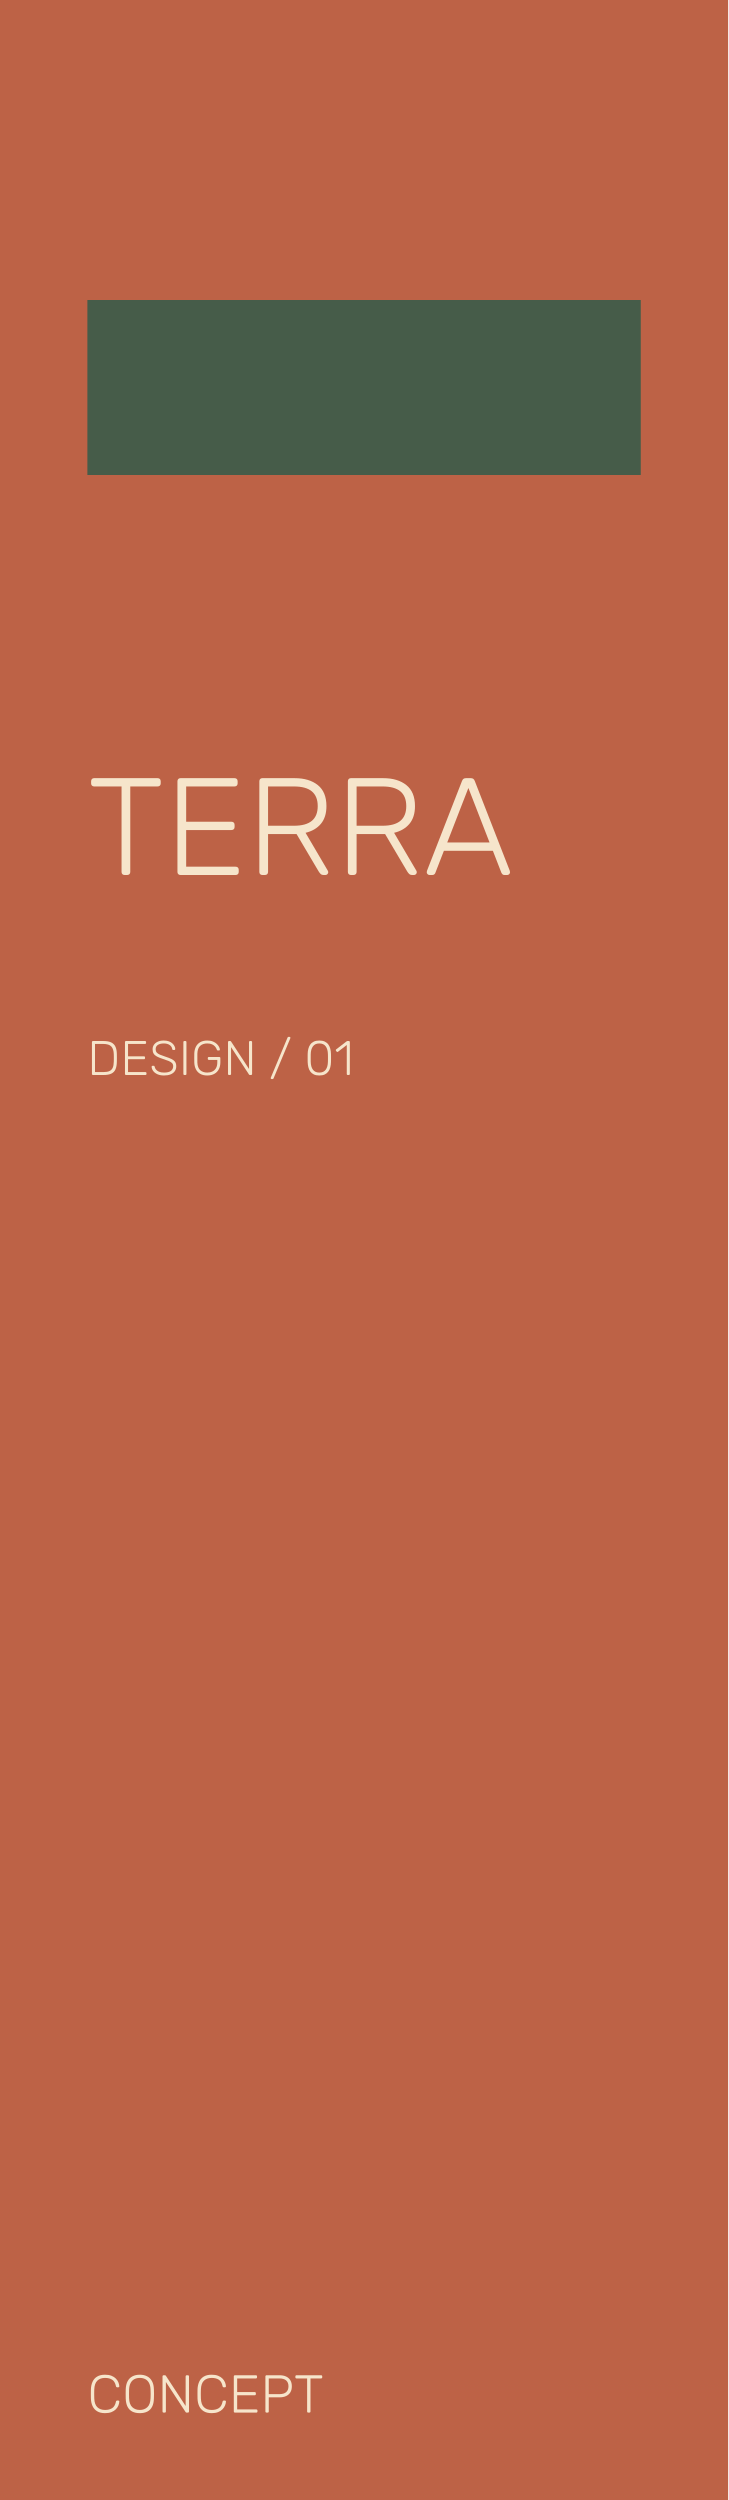
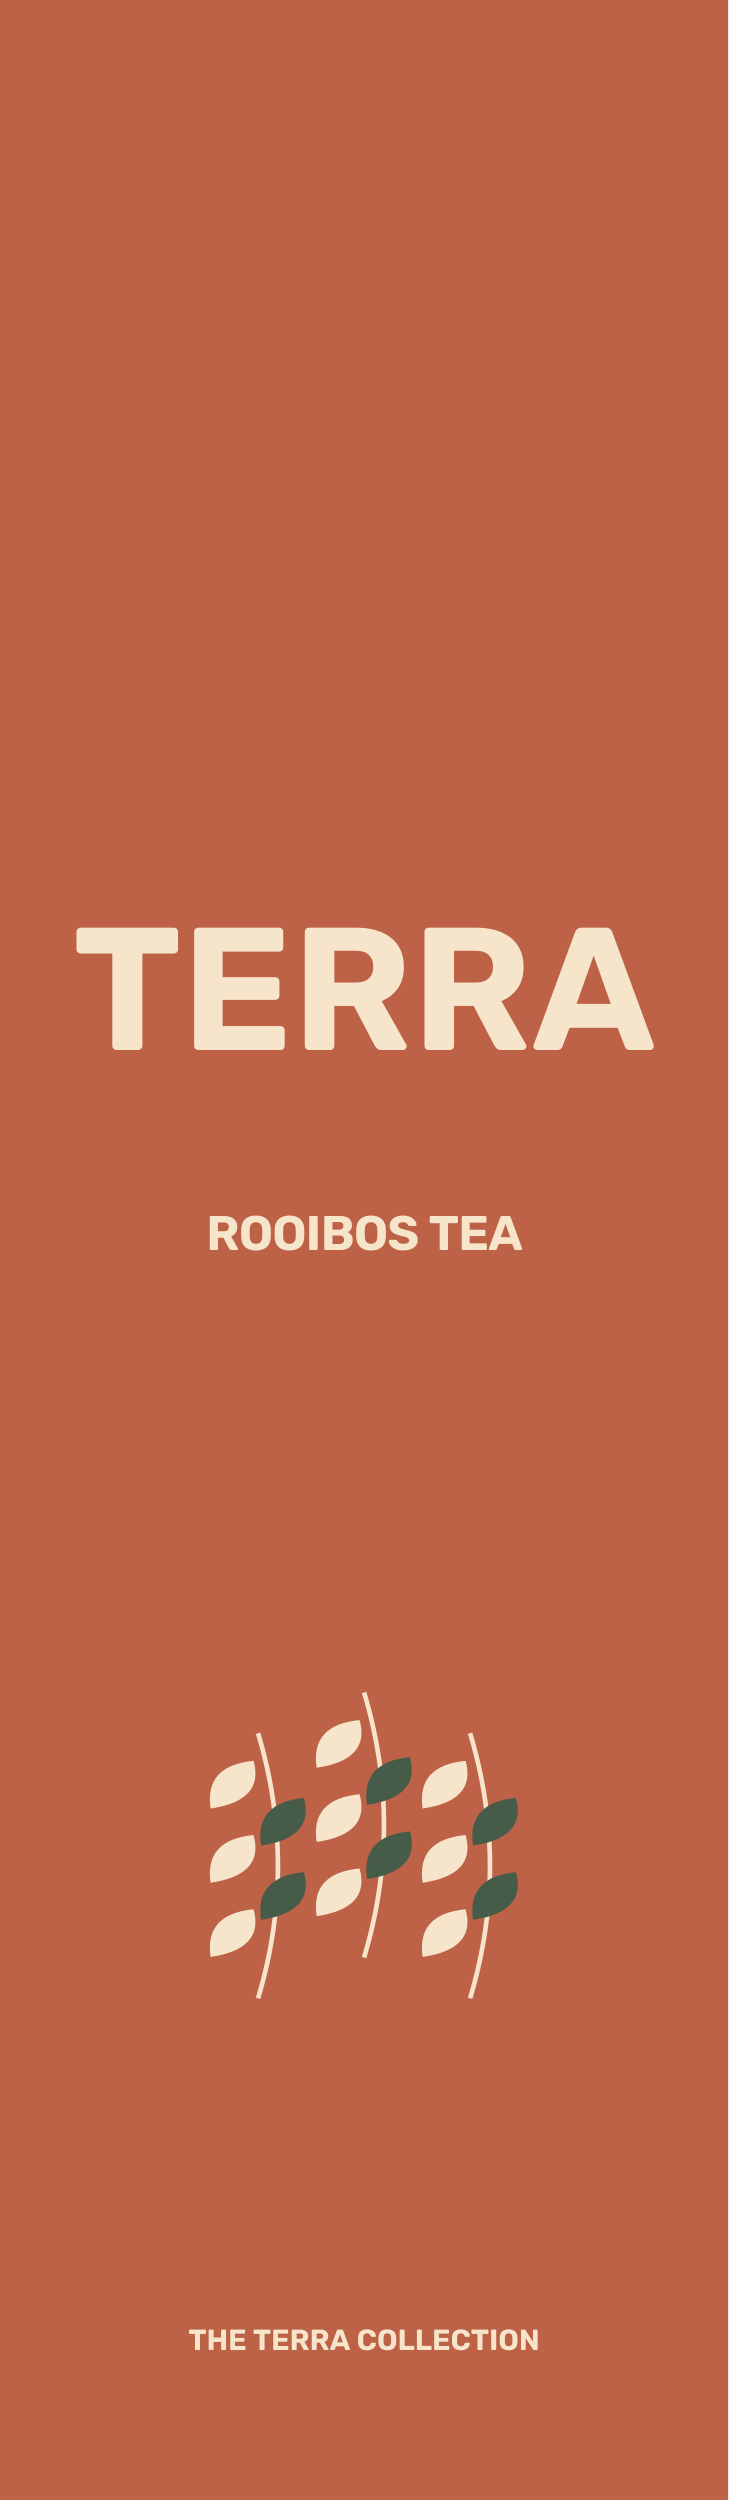
<svg xmlns="http://www.w3.org/2000/svg" width="240" height="824" viewBox="0 0 30 103" role="img">
  <rect width="30" height="103" fill="#bd6246" />
-   <rect x="3.6" y="12.36" width="22.8" height="7.21" fill="#465c49" />
  <g fill="#f6e5cb" aria-label="TERRA">
-     <path transform="translate(3.6 36.05) scale(0.057)" d="M28.700 0L26.900 0Q25.900 0 25.300-0.600Q24.700-1.200 24.700-2.200L24.700-2.200L24.700-64L4.900-64Q3.900-64 3.300-64.600Q2.700-65.200 2.700-66.200L2.700-66.200L2.700-67.700Q2.700-68.800 3.300-69.400Q3.900-70 4.900-70L4.900-70L50.700-70Q51.800-70 52.400-69.400Q53-68.800 53-67.700L53-67.700L53-66.200Q53-65.200 52.400-64.600Q51.800-64 50.700-64L50.700-64L31-64L31-2.200Q31-1.200 30.400-0.600Q29.800 0 28.700 0L28.700 0Z" />
-     <path transform="translate(6.775 36.05) scale(0.057)" d="M51.400 0L11.600 0Q10.600 0 10-0.600Q9.400-1.200 9.400-2.200L9.400-2.200L9.400-67.700Q9.400-68.800 10-69.400Q10.600-70 11.600-70L11.600-70L50.600-70Q51.700-70 52.300-69.400Q52.900-68.800 52.900-67.700L52.900-67.700L52.900-66.200Q52.900-65.200 52.300-64.600Q51.700-64 50.600-64L50.600-64L15.700-64L15.700-38.500L48.400-38.500Q49.500-38.500 50.100-37.900Q50.700-37.300 50.700-36.200L50.700-36.200L50.700-34.700Q50.700-33.700 50.100-33.100Q49.500-32.500 48.400-32.500L48.400-32.500L15.700-32.500L15.700-6L51.400-6Q52.500-6 53.100-5.400Q53.700-4.800 53.700-3.700L53.700-3.700L53.700-2.200Q53.700-1.200 53.100-0.600Q52.500 0 51.400 0L51.400 0Z" />
-     <path transform="translate(10.149 36.05) scale(0.057)" d="M13.400 0L11.600 0Q10.600 0 10-0.600Q9.400-1.200 9.400-2.200L9.400-2.200L9.400-67.700Q9.400-68.800 10-69.400Q10.600-70 11.600-70L11.600-70L34.900-70Q45.400-70 51.650-65Q57.900-60 57.900-49.800L57.900-49.800Q57.900-41.800 53.900-37Q49.900-32.200 42.800-30.500L42.800-30.500L58.900-3.100Q59.200-2.500 59.200-2L59.200-2Q59.200-1.200 58.600-0.600Q58 0 57.200 0L57.200 0L56 0Q54.400 0 53.600-0.850Q52.800-1.700 52.200-2.700L52.200-2.700L36.300-29.600L15.700-29.600L15.700-2.200Q15.700-1.200 15.100-0.600Q14.500 0 13.400 0L13.400 0ZM15.700-64L15.700-35.600L34.400-35.600Q43.100-35.600 47.350-39.150Q51.600-42.700 51.600-49.800L51.600-49.800Q51.600-56.900 47.350-60.450Q43.100-64 34.400-64L34.400-64L15.700-64Z" />
-     <path transform="translate(13.797 36.05) scale(0.057)" d="M13.400 0L11.600 0Q10.600 0 10-0.600Q9.400-1.200 9.400-2.200L9.400-2.200L9.400-67.700Q9.400-68.800 10-69.400Q10.600-70 11.600-70L11.600-70L34.900-70Q45.400-70 51.650-65Q57.900-60 57.900-49.800L57.900-49.800Q57.900-41.800 53.900-37Q49.900-32.200 42.800-30.500L42.800-30.500L58.900-3.100Q59.200-2.500 59.200-2L59.200-2Q59.200-1.200 58.600-0.600Q58 0 57.200 0L57.200 0L56 0Q54.400 0 53.600-0.850Q52.800-1.700 52.200-2.700L52.200-2.700L36.300-29.600L15.700-29.600L15.700-2.200Q15.700-1.200 15.100-0.600Q14.500 0 13.400 0L13.400 0ZM15.700-64L15.700-35.600L34.400-35.600Q43.100-35.600 47.350-39.150Q51.600-42.700 51.600-49.800L51.600-49.800Q51.600-56.900 47.350-60.450Q43.100-64 34.400-64L34.400-64L15.700-64Z" />
-     <path transform="translate(17.445 36.05) scale(0.057)" d="M6.400 0L4.400 0Q3.600 0 3-0.600Q2.400-1.200 2.400-2L2.400-2Q2.400-2.500 2.600-3.100L2.600-3.100L27.900-68Q28.300-69 28.950-69.500Q29.600-70 30.800-70L30.800-70L34.200-70Q35.400-70 36.050-69.500Q36.700-69 37.100-68L37.100-68L62.400-3.100Q62.600-2.500 62.600-2L62.600-2Q62.600-1.200 62-0.600Q61.400 0 60.600 0L60.600 0L58.600 0Q57.600 0 57.100-0.550Q56.600-1.100 56.400-1.500L56.400-1.500L50.200-17.500L14.800-17.500L8.600-1.500Q8.500-1.100 7.950-0.550Q7.400 0 6.400 0L6.400 0ZM32.500-62.900L17.200-23.500L47.800-23.500L32.500-62.900Z" />
+     <path transform="translate(3 43.26) scale(0.072)" d="M37.200 0L25.100 0Q24 0 23.300-0.700Q22.600-1.400 22.600-2.500L22.600-2.500L22.600-55.200L4.600-55.200Q3.600-55.200 2.850-55.900Q2.100-56.600 2.100-57.700L2.100-57.700L2.100-67.500Q2.100-68.600 2.850-69.300Q3.600-70 4.600-70L4.600-70L57.700-70Q58.800-70 59.500-69.300Q60.200-68.600 60.200-67.500L60.200-67.500L60.200-57.700Q60.200-56.600 59.500-55.900Q58.800-55.200 57.700-55.200L57.700-55.200L39.800-55.200L39.800-2.500Q39.800-1.400 39.050-0.700Q38.300 0 37.200 0L37.200 0Z" />
+     <path transform="translate(7.48 43.26) scale(0.072)" d="M56.500 0L9.700 0Q8.600 0 7.900-0.700Q7.200-1.400 7.200-2.500L7.200-2.500L7.200-67.500Q7.200-68.600 7.900-69.300Q8.600-70 9.700-70L9.700-70L55.700-70Q56.800-70 57.500-69.300Q58.200-68.600 58.200-67.500L58.200-67.500L58.200-58.800Q58.200-57.700 57.500-57Q56.800-56.300 55.700-56.300L55.700-56.300L23.500-56.300L23.500-41.700L53.500-41.700Q54.600-41.700 55.300-41Q56-40.300 56-39.200L56-39.200L56-31.200Q56-30.100 55.300-29.400Q54.600-28.700 53.500-28.700L53.500-28.700L23.500-28.700L23.500-13.700L56.500-13.700Q57.600-13.700 58.300-13Q59-12.300 59-11.200L59-11.200L59-2.500Q59-1.400 58.300-0.700Q57.600 0 56.500 0L56.500 0Z" />
+     <path transform="translate(12.039 43.26) scale(0.072)" d="M21.600 0L9.700 0Q8.600 0 7.900-0.700Q7.200-1.400 7.200-2.500L7.200-2.500L7.200-67.500Q7.200-68.600 7.900-69.300Q8.600-70 9.700-70L9.700-70L36.500-70Q49.300-70 56.600-64.150Q63.900-58.300 63.900-47.500L63.900-47.500Q63.900-40.200 60.450-35.300Q57-30.400 51.200-28L51.200-28L65.200-3.200Q65.500-2.600 65.500-2.100L65.500-2.100Q65.500-1.300 64.850-0.650Q64.200 0 63.300 0L63.300 0L51.200 0Q49.300 0 48.400-0.950Q47.500-1.900 47.100-2.700L47.100-2.700L35.300-25.200L24.100-25.200L24.100-2.500Q24.100-1.400 23.400-0.700Q22.700 0 21.600 0L21.600 0ZM24.100-56.800L24.100-38.600L36.300-38.600Q41.400-38.600 43.900-41Q46.400-43.400 46.400-47.600L46.400-47.600Q46.400-51.800 43.950-54.300Q41.500-56.800 36.300-56.800L36.300-56.800L24.100-56.800Z" />
+     <path transform="translate(16.971 43.26) scale(0.072)" d="M21.600 0L9.700 0Q8.600 0 7.900-0.700Q7.200-1.400 7.200-2.500L7.200-2.500L7.200-67.500Q7.200-68.600 7.900-69.300Q8.600-70 9.700-70L9.700-70L36.500-70Q49.300-70 56.600-64.150Q63.900-58.300 63.900-47.500L63.900-47.500Q63.900-40.200 60.450-35.300Q57-30.400 51.200-28L51.200-28L65.200-3.200Q65.500-2.600 65.500-2.100L65.500-2.100Q65.500-1.300 64.850-0.650Q64.200 0 63.300 0L63.300 0L51.200 0Q49.300 0 48.400-0.950Q47.500-1.900 47.100-2.700L47.100-2.700L35.300-25.200L24.100-25.200L24.100-2.500Q24.100-1.400 23.400-0.700Q22.700 0 21.600 0L21.600 0ZM24.100-56.800L24.100-38.600L36.300-38.600Q41.400-38.600 43.900-41Q46.400-43.400 46.400-47.600L46.400-47.600Q46.400-51.800 43.950-54.300Q41.500-56.800 36.300-56.800L36.300-56.800L24.100-56.800Z" />
+     <path transform="translate(21.903 43.26) scale(0.072)" d="M14.500 0L3.100 0Q2.300 0 1.650-0.650Q1-1.300 1-2.100L1-2.100Q1-2.600 1.200-3L1.200-3L24.800-67.300Q25.100-68.300 26-69.150Q26.900-70 28.600-70L28.600-70L42.400-70Q44-70 44.950-69.150Q45.900-68.300 46.200-67.300L46.200-67.300L69.800-3Q69.900-2.600 69.900-2.100L69.900-2.100Q69.900-1.300 69.300-0.650Q68.700 0 67.800 0L67.800 0L56.400 0Q54.900 0 54.200-0.700Q53.500-1.400 53.300-2.100L53.300-2.100L49.200-12.700L21.700-12.700L17.700-2.100Q17.500-1.400 16.800-0.700Q16.100 0 14.500 0L14.500 0ZM35.500-54L25.700-26.400L45.300-26.400L35.500-54Z" />
  </g>
-   <g fill="#f6e5cb" aria-label="DESIGN / 01">
-     <path transform="translate(3.6 44.29) scale(0.02)" d="M33.400 0L11.600 0Q10.600 0 10-0.600Q9.400-1.200 9.400-2.200L9.400-2.200L9.400-67.700Q9.400-68.800 10-69.400Q10.600-70 11.600-70L11.600-70L32.900-70Q43.500-70 49.500-66.900Q55.500-63.800 58.050-57.750Q60.600-51.700 60.700-43L60.700-43Q60.800-38.500 60.800-35.050Q60.800-31.600 60.700-27.100L60.700-27.100Q60.500-17.900 58-11.900Q55.500-5.900 49.600-2.950Q43.700 0 33.400 0L33.400 0ZM15.700-64L15.700-6L32.900-6Q40.900-6 45.550-8.150Q50.200-10.300 52.250-15.050Q54.300-19.800 54.400-27.600L54.400-27.600Q54.500-30.600 54.500-32.850Q54.500-35.100 54.500-37.300Q54.500-39.500 54.400-42.500L54.400-42.500Q54.200-53.500 49.300-58.750Q44.400-64 32.400-64L32.400-64L15.700-64Z" />
-     <path transform="translate(4.961 44.29) scale(0.02)" d="M51.400 0L11.600 0Q10.600 0 10-0.600Q9.400-1.200 9.400-2.200L9.400-2.200L9.400-67.700Q9.400-68.800 10-69.400Q10.600-70 11.600-70L11.600-70L50.600-70Q51.700-70 52.300-69.400Q52.900-68.800 52.900-67.700L52.900-67.700L52.900-66.200Q52.900-65.200 52.300-64.600Q51.700-64 50.600-64L50.600-64L15.700-64L15.700-38.500L48.400-38.500Q49.500-38.500 50.100-37.900Q50.700-37.300 50.700-36.200L50.700-36.200L50.700-34.700Q50.700-33.700 50.100-33.100Q49.500-32.500 48.400-32.500L48.400-32.500L15.700-32.500L15.700-6L51.400-6Q52.500-6 53.100-5.400Q53.700-4.800 53.700-3.700L53.700-3.700L53.700-2.200Q53.700-1.200 53.100-0.600Q52.500 0 51.400 0L51.400 0Z" />
-     <path transform="translate(6.151 44.29) scale(0.02)" d="M30.400 1L30.400 1Q22.300 1 16.650-1.600Q11-4.200 8-8.300Q5-12.400 4.800-17L4.800-17Q4.800-17.800 5.400-18.400Q6-19 6.900-19L6.900-19L8.900-19Q9.900-19 10.450-18.400Q11-17.800 11.100-17L11.100-17Q11.500-14.200 13.600-11.450Q15.700-8.700 19.800-6.850Q23.900-5 30.400-5L30.400-5Q40.200-5 44.700-8.550Q49.200-12.100 49.200-18.100L49.200-18.100Q49.200-22.100 46.850-24.550Q44.500-27 39.700-28.950Q34.900-30.900 27.400-33.300L27.400-33.300Q20.300-35.600 15.700-38.050Q11.100-40.500 8.950-44Q6.800-47.500 6.800-53L6.800-53Q6.800-58.100 9.500-62.150Q12.200-66.200 17.350-68.600Q22.500-71 29.900-71L29.900-71Q35.800-71 40.200-69.400Q44.600-67.800 47.500-65.150Q50.400-62.500 51.900-59.450Q53.400-56.400 53.500-53.500L53.500-53.500Q53.500-52.800 53-52.150Q52.500-51.500 51.400-51.500L51.400-51.500L49.400-51.500Q48.900-51.500 48.150-51.900Q47.400-52.300 47.200-53.500L47.200-53.500Q46.600-58.500 41.950-61.750Q37.300-65 29.900-65L29.900-65Q22.500-65 17.800-62.100Q13.100-59.200 13.100-53L13.100-53Q13.100-49 15.200-46.450Q17.300-43.900 21.800-41.950Q26.300-40 33.400-37.700L33.400-37.700Q40.900-35.300 45.800-32.900Q50.700-30.500 53.100-27.050Q55.500-23.600 55.500-18.100L55.500-18.100Q55.500-12 52.450-7.750Q49.400-3.500 43.800-1.250Q38.200 1 30.400 1Z" />
-     <path transform="translate(7.367 44.29) scale(0.02)" d="M13.500 0L11.600 0Q10.600 0 10-0.600Q9.400-1.200 9.400-2.200L9.400-2.200L9.400-67.800Q9.400-68.800 10-69.400Q10.600-70 11.600-70L11.600-70L13.500-70Q14.500-70 15.100-69.400Q15.700-68.800 15.700-67.800L15.700-67.800L15.700-2.200Q15.700-1.200 15.100-0.600Q14.500 0 13.500 0L13.500 0Z" />
-     <path transform="translate(7.871 44.29) scale(0.02)" d="M33.400 1L33.400 1Q24.800 1 18.950-2.350Q13.100-5.700 10.050-11.700Q7-17.700 6.700-25.500L6.700-25.500Q6.600-30 6.600-35Q6.600-40 6.700-44.500L6.700-44.500Q7-52.400 10.050-58.350Q13.100-64.300 19-67.650Q24.900-71 33.400-71L33.400-71Q40.300-71 45.200-68.950Q50.100-66.900 53.200-63.850Q56.300-60.800 57.800-57.700Q59.300-54.600 59.400-52.500L59.400-52.500Q59.500-51.600 58.900-51.050Q58.300-50.500 57.300-50.500L57.300-50.500L55.100-50.500Q54.200-50.500 53.800-50.950Q53.400-51.400 53-52.500L53-52.500Q52-55.600 49.650-58.450Q47.300-61.300 43.350-63.150Q39.400-65 33.400-65L33.400-65Q24.500-65 18.950-60.150Q13.400-55.300 13-44L13-44Q12.700-35 13-26L13-26Q13.400-14.800 18.950-9.900Q24.500-5 33.400-5L33.400-5Q39.300-5 44-7.250Q48.700-9.500 51.400-14.150Q54.100-18.800 54.100-26L54.100-26L54.100-31.100L36.700-31.100Q35.700-31.100 35.100-31.750Q34.500-32.400 34.500-33.400L34.500-33.400L34.500-34.800Q34.500-35.900 35.100-36.500Q35.700-37.100 36.700-37.100L36.700-37.100L58.100-37.100Q59.200-37.100 59.800-36.500Q60.400-35.900 60.400-34.800L60.400-34.800L60.400-26Q60.400-18 57.250-11.900Q54.100-5.800 48.050-2.400Q42 1 33.400 1Z" />
-     <path transform="translate(9.206 44.29) scale(0.02)" d="M13.400 0L11.600 0Q10.600 0 10-0.600Q9.400-1.200 9.400-2.200L9.400-2.200L9.400-67.700Q9.400-68.800 10-69.400Q10.600-70 11.600-70L11.600-70L13.700-70Q14.700-70 15.200-69.500Q15.700-69 15.800-68.800L15.800-68.800L52.700-12.400L52.700-67.700Q52.700-68.800 53.300-69.400Q53.900-70 54.900-70L54.900-70L56.700-70Q57.800-70 58.400-69.400Q59-68.800 59-67.700L59-67.700L59-2.300Q59-1.300 58.400-0.650Q57.800 0 56.800 0L56.800 0L54.600 0Q53.600 0 53.150-0.500Q52.700-1 52.500-1.200L52.500-1.200L15.700-57.400L15.700-2.200Q15.700-1.200 15.100-0.600Q14.500 0 13.400 0L13.400 0Z" />
-     <path transform="translate(10.581 44.29) scale(0.02)" d="" />
-     <path transform="translate(11.099 44.29) scale(0.02)" d="M6.400 8.400L4.700 8.400Q3.900 8.400 3.300 7.800Q2.700 7.200 2.700 6.400L2.700 6.400Q2.700 5.900 3 5.200L3 5.200L37.400-77.100Q37.600-77.500 38.100-78.050Q38.600-78.600 39.600-78.600L39.600-78.600L41.300-78.600Q42.100-78.600 42.700-78Q43.300-77.400 43.300-76.600L43.300-76.600Q43.300-76.200 43-75.400L43-75.400L8.600 6.900Q8.500 7.300 7.950 7.850Q7.400 8.400 6.400 8.400L6.400 8.400Z" />
-     <path transform="translate(12.022 44.29) scale(0.02)" d="" />
-     <path transform="translate(12.54 44.29) scale(0.02)" d="M30.800 1L30.800 1Q24 1 19.450-1.200Q14.900-3.400 12.150-7.250Q9.400-11.100 8.200-16.100Q7-21.100 6.800-26.600L6.800-26.600Q6.800-29.300 6.750-32.100Q6.700-34.900 6.750-37.750Q6.800-40.600 6.800-43.400L6.800-43.400Q6.900-48.900 8.150-53.900Q9.400-58.900 12.150-62.750Q14.900-66.600 19.450-68.800Q24-71 30.800-71L30.800-71Q37.600-71 42.150-68.800Q46.700-66.600 49.450-62.750Q52.200-58.900 53.450-53.900Q54.700-48.900 54.800-43.400L54.800-43.400Q54.900-40.600 54.900-37.750Q54.900-34.900 54.900-32.100Q54.900-29.300 54.800-26.600L54.800-26.600Q54.700-21.100 53.450-16.100Q52.200-11.100 49.450-7.250Q46.700-3.400 42.150-1.200Q37.600 1 30.800 1ZM30.800-5L30.800-5Q39.700-5 44-10.900Q48.300-16.800 48.500-27.100L48.500-27.100Q48.600-30 48.600-32.550Q48.600-35.100 48.600-37.650Q48.600-40.200 48.500-42.900L48.500-42.900Q48.300-53 44-59Q39.700-65 30.800-65L30.800-65Q22-65 17.650-59Q13.300-53 13.100-42.900L13.100-42.900Q13.100-40.200 13.050-37.650Q13-35.100 13.050-32.550Q13.100-30 13.100-27.100L13.100-27.100Q13.300-16.800 17.650-10.900Q22-5 30.800-5Z" />
-     <path transform="translate(13.779 44.29) scale(0.02)" d="M29.500 0L27.600 0Q26.600 0 26-0.600Q25.400-1.200 25.400-2.200L25.400-2.200L25.400-61.800L7.500-48Q6.700-47.400 5.850-47.500Q5-47.600 4.400-48.400L4.400-48.400L3.300-49.800Q2.700-50.600 2.800-51.450Q2.900-52.300 3.700-52.900L3.700-52.900L25-69.300Q25.700-69.800 26.300-69.900Q26.900-70 27.600-70L27.600-70L29.500-70Q30.500-70 31.100-69.400Q31.700-68.800 31.700-67.800L31.700-67.800L31.700-2.200Q31.700-1.200 31.100-0.600Q30.500 0 29.500 0L29.500 0Z" />
+   <g fill="#f6e5cb" aria-label="ROOIBOS TEA">
+     <path transform="translate(8.499 51.5) scale(0.02)" d="M21.600 0L9.700 0Q8.600 0 7.900-0.700Q7.200-1.400 7.200-2.500L7.200-2.500L7.200-67.500Q7.200-68.600 7.900-69.300Q8.600-70 9.700-70L9.700-70L36.500-70Q49.300-70 56.600-64.150Q63.900-58.300 63.900-47.500L63.900-47.500Q63.900-40.200 60.450-35.300Q57-30.400 51.200-28L51.200-28L65.200-3.200Q65.500-2.600 65.500-2.100L65.500-2.100Q65.500-1.300 64.850-0.650Q64.200 0 63.300 0L63.300 0L51.200 0Q49.300 0 48.400-0.950Q47.500-1.900 47.100-2.700L47.100-2.700L35.300-25.200L24.100-25.200L24.100-2.500Q24.100-1.400 23.400-0.700Q22.700 0 21.600 0L21.600 0ZM24.100-56.800L24.100-38.600L36.300-38.600Q41.400-38.600 43.900-41Q46.400-43.400 46.400-47.600L46.400-47.600Q46.400-51.800 43.950-54.300Q41.500-56.800 36.300-56.800L36.300-56.800L24.100-56.800Z" />
+     <path transform="translate(9.838 51.5) scale(0.02)" d="M35.400 1L35.400 1Q26.200 1 19.550-2Q12.900-5 9.150-11.050Q5.400-17.100 5-26.300L5-26.300Q4.900-30.500 4.900-34.800Q4.900-39.100 5-43.500L5-43.500Q5.400-52.500 9.200-58.650Q13-64.800 19.700-67.900Q26.400-71 35.400-71L35.400-71Q44.300-71 51.050-67.900Q57.800-64.800 61.650-58.650Q65.500-52.500 65.800-43.500L65.800-43.500Q66-39.100 66-34.800Q66-30.500 65.800-26.300L65.800-26.300Q65.400-17.100 61.650-11.050Q57.900-5 51.200-2Q44.500 1 35.400 1ZM35.400-12.700L35.400-12.700Q41-12.700 44.500-16.050Q48-19.400 48.300-26.800L48.300-26.800Q48.500-31.200 48.500-35.050Q48.500-38.900 48.300-43.200L48.300-43.200Q48.100-48.100 46.400-51.250Q44.700-54.400 41.900-55.850Q39.100-57.300 35.400-57.300L35.400-57.300Q31.800-57.300 28.950-55.850Q26.100-54.400 24.400-51.250Q22.700-48.100 22.500-43.200L22.500-43.200Q22.400-38.900 22.400-35.050Q22.400-31.200 22.500-26.800L22.500-26.800Q22.800-19.400 26.300-16.050Q29.800-12.700 35.400-12.700Z" />
+     <path transform="translate(11.217 51.5) scale(0.02)" d="M35.400 1L35.400 1Q26.200 1 19.550-2Q12.900-5 9.150-11.050Q5.400-17.100 5-26.300L5-26.300Q4.900-30.500 4.900-34.800Q4.900-39.100 5-43.500L5-43.500Q5.400-52.500 9.200-58.650Q13-64.800 19.700-67.900Q26.400-71 35.400-71L35.400-71Q44.300-71 51.050-67.900Q57.800-64.800 61.650-58.650Q65.500-52.500 65.800-43.500L65.800-43.500Q66-39.100 66-34.800Q66-30.500 65.800-26.300L65.800-26.300Q65.400-17.100 61.650-11.050Q57.900-5 51.200-2Q44.500 1 35.400 1ZM35.400-12.700L35.400-12.700Q41-12.700 44.500-16.050Q48-19.400 48.300-26.800L48.300-26.800Q48.500-31.200 48.500-35.050Q48.500-38.900 48.300-43.200L48.300-43.200Q48.100-48.100 46.400-51.250Q44.700-54.400 41.900-55.850Q39.100-57.300 35.400-57.300L35.400-57.300Q31.800-57.300 28.950-55.850Q26.100-54.400 24.400-51.250Q22.700-48.100 22.500-43.200L22.500-43.200Q22.400-38.900 22.400-35.050Q22.400-31.200 22.500-26.800L22.500-26.800Q22.800-19.400 26.300-16.050Q29.800-12.700 35.400-12.700Z" />
+     <path transform="translate(12.596 51.5) scale(0.02)" d="M22.100 0L9.700 0Q8.600 0 7.900-0.700Q7.200-1.400 7.200-2.500L7.200-2.500L7.200-67.500Q7.200-68.600 7.900-69.300Q8.600-70 9.700-70L9.700-70L22.100-70Q23.100-70 23.850-69.300Q24.600-68.600 24.600-67.500L24.600-67.500L24.600-2.500Q24.600-1.400 23.850-0.700Q23.100 0 22.100 0L22.100 0Z" />
+     <path transform="translate(13.216 51.5) scale(0.02)" d="M40.700 0L9.700 0Q8.600 0 7.900-0.700Q7.200-1.400 7.200-2.500L7.200-2.500L7.200-67.500Q7.200-68.600 7.900-69.300Q8.600-70 9.700-70L9.700-70L39.800-70Q48.300-70 53.700-67.600Q59.100-65.200 61.650-60.800Q64.200-56.400 64.200-50.300L64.200-50.300Q64.200-46.700 62.850-43.900Q61.500-41.100 59.600-39.350Q57.700-37.600 55.900-36.700L55.900-36.700Q59.800-34.900 62.750-30.750Q65.700-26.600 65.700-21.100L65.700-21.100Q65.700-14.600 62.800-9.900Q59.900-5.200 54.350-2.600Q48.800 0 40.700 0L40.700 0ZM24.100-29.800L24.100-12.400L38.800-12.400Q43.400-12.400 45.750-15Q48.100-17.600 48.100-21.100L48.100-21.100Q48.100-24.800 45.700-27.300Q43.300-29.800 38.800-29.800L38.800-29.800L24.100-29.800ZM24.100-57.600L24.100-41.900L37.800-41.900Q42.300-41.900 44.500-44.150Q46.700-46.400 46.700-49.900L46.700-49.900Q46.700-53.300 44.500-55.450Q42.300-57.600 37.800-57.600L37.800-57.600L24.100-57.600Z" />
+     <path transform="translate(14.579 51.5) scale(0.02)" d="M35.400 1L35.400 1Q26.200 1 19.550-2Q12.900-5 9.150-11.050Q5.400-17.100 5-26.300L5-26.300Q4.900-30.500 4.900-34.800Q4.900-39.100 5-43.500L5-43.500Q5.400-52.500 9.200-58.650Q13-64.800 19.700-67.900Q26.400-71 35.400-71L35.400-71Q44.300-71 51.050-67.900Q57.800-64.800 61.650-58.650Q65.500-52.500 65.800-43.500L65.800-43.500Q66-39.100 66-34.800Q66-30.500 65.800-26.300L65.800-26.300Q65.400-17.100 61.650-11.050Q57.900-5 51.200-2Q44.500 1 35.400 1ZM35.400-12.700L35.400-12.700Q41-12.700 44.500-16.050Q48-19.400 48.300-26.800L48.300-26.800Q48.500-31.200 48.500-35.050Q48.500-38.900 48.300-43.200L48.300-43.200Q48.100-48.100 46.400-51.250Q44.700-54.400 41.900-55.850Q39.100-57.300 35.400-57.300L35.400-57.300Q31.800-57.300 28.950-55.850Q26.100-54.400 24.400-51.250Q22.700-48.100 22.500-43.200L22.500-43.200Q22.400-38.900 22.400-35.050Q22.400-31.200 22.500-26.800L22.500-26.800Q22.800-19.400 26.300-16.050Q29.800-12.700 35.400-12.700Z" />
+     <path transform="translate(15.957 51.5) scale(0.02)" d="M32.800 1L32.800 1Q23 1 16.500-1.850Q10-4.700 6.650-9.250Q3.300-13.800 3.100-18.900L3.100-18.900Q3.100-19.700 3.750-20.350Q4.400-21 5.300-21L5.300-21L16.900-21Q18.300-21 19-20.500Q19.700-20 20.300-19.200L20.300-19.200Q21.100-17.600 22.600-16.100Q24.100-14.600 26.600-13.650Q29.100-12.700 32.800-12.700L32.800-12.700Q39-12.700 42.100-14.650Q45.200-16.600 45.200-19.900L45.200-19.900Q45.200-22.300 43.550-23.850Q41.900-25.400 38.250-26.600Q34.600-27.800 28.500-29.100L28.500-29.100Q20.900-30.800 15.650-33.300Q10.400-35.800 7.650-39.900Q4.900-44 4.900-50.200L4.900-50.200Q4.900-56.200 8.250-60.900Q11.600-65.600 17.750-68.300Q23.900-71 32.200-71L32.200-71Q39-71 44.200-69.200Q49.400-67.400 52.950-64.450Q56.500-61.500 58.350-58.150Q60.200-54.800 60.300-51.700L60.300-51.700Q60.300-50.900 59.700-50.250Q59.100-49.600 58.200-49.600L58.200-49.600L45.900-49.600Q44.900-49.600 44.100-50Q43.300-50.400 42.700-51.300L42.700-51.300Q42.200-53.800 39.400-55.550Q36.600-57.300 32.200-57.300L32.200-57.300Q27.600-57.300 24.950-55.650Q22.300-54 22.300-50.600L22.300-50.600Q22.300-48.300 23.700-46.750Q25.100-45.200 28.400-44Q31.700-42.800 37.300-41.500L37.300-41.500Q46.200-39.800 51.800-37.250Q57.400-34.700 60-30.700Q62.600-26.700 62.600-20.700L62.600-20.700Q62.600-13.900 58.800-9.050Q55-4.200 48.300-1.600Q41.600 1 32.800 1Z" />
+     <path transform="translate(17.239 51.5) scale(0.02)" d="" />
+     <path transform="translate(17.662 51.5) scale(0.02)" d="M37.200 0L25.100 0Q24 0 23.300-0.700Q22.600-1.400 22.600-2.500L22.600-2.500L22.600-55.200L4.600-55.200Q3.600-55.200 2.850-55.900Q2.100-56.600 2.100-57.700L2.100-57.700L2.100-67.500Q2.100-68.600 2.850-69.300Q3.600-70 4.600-70L4.600-70L57.700-70Q58.800-70 59.500-69.300Q60.200-68.600 60.200-67.500L60.200-67.500L60.200-57.700Q60.200-56.600 59.500-55.900Q58.800-55.200 57.700-55.200L57.700-55.200L39.800-55.200L39.800-2.500Q39.800-1.400 39.050-0.700Q38.300 0 37.200 0L37.200 0Z" />
+     <path transform="translate(18.879 51.5) scale(0.02)" d="M56.500 0L9.700 0Q8.600 0 7.900-0.700Q7.200-1.400 7.200-2.500L7.200-2.500L7.200-67.500Q7.200-68.600 7.900-69.300Q8.600-70 9.700-70L9.700-70L55.700-70Q56.800-70 57.500-69.300Q58.200-68.600 58.200-67.500L58.200-67.500L58.200-58.800Q58.200-57.700 57.500-57Q56.800-56.300 55.700-56.300L55.700-56.300L23.500-56.300L23.500-41.700L53.500-41.700Q54.600-41.700 55.300-41Q56-40.300 56-39.200L56-39.200L56-31.200Q56-30.100 55.300-29.400Q54.600-28.700 53.500-28.700L53.500-28.700L23.500-28.700L23.500-13.700L56.500-13.700Q57.600-13.700 58.300-13Q59-12.300 59-11.200L59-11.200L59-2.500Q59-1.400 58.300-0.700Q57.600 0 56.500 0L56.500 0Z" />
+     <path transform="translate(20.117 51.5) scale(0.02)" d="M14.500 0L3.100 0Q2.300 0 1.650-0.650Q1-1.300 1-2.100L1-2.100Q1-2.600 1.200-3L1.200-3L24.800-67.300Q25.100-68.300 26-69.150Q26.900-70 28.600-70L28.600-70L42.400-70Q44-70 44.950-69.150Q45.900-68.300 46.200-67.300L46.200-67.300L69.800-3Q69.900-2.600 69.900-2.100L69.900-2.100Q69.900-1.300 69.300-0.650Q68.700 0 67.800 0L67.800 0L56.400 0Q54.900 0 54.200-0.700Q53.500-1.400 53.300-2.100L53.300-2.100L49.200-12.700L21.700-12.700L17.700-2.100Q17.500-1.400 16.800-0.700Q16.100 0 14.500 0L14.500 0ZM35.500-54L25.700-26.400L45.300-26.400L35.500-54Z" />
  </g>
-   <g fill="#f6e5cb" aria-label="CONCEPT">
-     <path transform="translate(3.6 99.4) scale(0.022)" d="M33.100 1L33.100 1Q24 1 18.250-2.550Q12.500-6.100 9.700-12.200Q6.900-18.300 6.600-26.100L6.600-26.100Q6.500-30.200 6.500-34.900Q6.500-39.600 6.600-43.900L6.600-43.900Q6.900-51.700 9.700-57.850Q12.500-64 18.250-67.500Q24-71 33.100-71L33.100-71Q40.200-71 45.200-69Q50.200-67 53.350-63.750Q56.500-60.500 58.050-56.750Q59.600-53 59.800-49.400L59.800-49.400Q59.900-48.500 59.250-47.950Q58.600-47.400 57.700-47.400L57.700-47.400L55.700-47.400Q54.900-47.400 54.300-47.850Q53.700-48.300 53.500-49.500L53.500-49.500Q51.600-58.400 46.350-61.700Q41.100-65 33.100-65L33.100-65Q24-65 18.650-59.850Q13.300-54.700 12.900-43.400L12.900-43.400Q12.600-35.200 12.900-26.600L12.900-26.600Q13.300-15.300 18.650-10.150Q24-5 33.100-5L33.100-5Q41.100-5 46.350-8.300Q51.600-11.600 53.500-20.500L53.500-20.500Q53.700-21.700 54.300-22.150Q54.900-22.600 55.700-22.600L55.700-22.600L57.700-22.600Q58.600-22.600 59.250-22.050Q59.900-21.500 59.800-20.600L59.800-20.600Q59.600-17 58.050-13.250Q56.500-9.500 53.350-6.250Q50.200-3 45.200-1Q40.200 1 33.100 1Z" />
-     <path transform="translate(5.032 99.4) scale(0.022)" d="M33.100 1L33.100 1Q24.800 1 19-1.950Q13.200-4.900 10.100-11.050Q7-17.200 6.700-26.600L6.700-26.600Q6.600-31.100 6.600-35Q6.600-38.900 6.700-43.400L6.700-43.400Q7-52.700 10.300-58.850Q13.600-65 19.450-68Q25.300-71 33.100-71L33.100-71Q40.900-71 46.750-68Q52.600-65 55.950-58.850Q59.300-52.700 59.500-43.400L59.500-43.400Q59.700-38.900 59.700-35Q59.700-31.100 59.500-26.600L59.500-26.600Q59.300-17.200 56.150-11.050Q53-4.900 47.200-1.950Q41.400 1 33.100 1ZM33.100-5L33.100-5Q41.700-5 47.250-10.200Q52.800-15.400 53.200-27.100L53.200-27.100Q53.400-31.600 53.400-35Q53.400-38.400 53.200-42.900L53.200-42.900Q53-50.700 50.350-55.600Q47.700-60.500 43.250-62.750Q38.800-65 33.100-65L33.100-65Q27.500-65 23.050-62.750Q18.600-60.500 15.950-55.600Q13.300-50.700 13-42.900L13-42.900Q12.900-38.400 12.900-35Q12.900-31.600 13-27.100L13-27.100Q13.400-15.400 19-10.200Q24.600-5 33.100-5Z" />
-     <path transform="translate(6.489 99.4) scale(0.022)" d="M13.400 0L11.600 0Q10.600 0 10-0.600Q9.400-1.200 9.400-2.200L9.400-2.200L9.400-67.700Q9.400-68.800 10-69.400Q10.600-70 11.600-70L11.600-70L13.700-70Q14.700-70 15.200-69.500Q15.700-69 15.800-68.800L15.800-68.800L52.700-12.400L52.700-67.700Q52.700-68.800 53.300-69.400Q53.900-70 54.900-70L54.900-70L56.700-70Q57.800-70 58.400-69.400Q59-68.800 59-67.700L59-67.700L59-2.300Q59-1.300 58.400-0.650Q57.800 0 56.800 0L56.800 0L54.600 0Q53.600 0 53.150-0.500Q52.700-1 52.500-1.200L52.500-1.200L15.700-57.400L15.700-2.200Q15.700-1.200 15.100-0.600Q14.500 0 13.400 0L13.400 0Z" />
-     <path transform="translate(7.993 99.4) scale(0.022)" d="M33.100 1L33.100 1Q24 1 18.250-2.550Q12.500-6.100 9.700-12.200Q6.900-18.300 6.600-26.100L6.600-26.100Q6.500-30.200 6.500-34.900Q6.500-39.600 6.600-43.900L6.600-43.900Q6.900-51.700 9.700-57.850Q12.500-64 18.250-67.500Q24-71 33.100-71L33.100-71Q40.200-71 45.200-69Q50.200-67 53.350-63.750Q56.500-60.500 58.050-56.750Q59.600-53 59.800-49.400L59.800-49.400Q59.900-48.500 59.250-47.950Q58.600-47.400 57.700-47.400L57.700-47.400L55.700-47.400Q54.900-47.400 54.300-47.850Q53.700-48.300 53.500-49.500L53.500-49.500Q51.600-58.400 46.350-61.700Q41.100-65 33.100-65L33.100-65Q24-65 18.650-59.850Q13.300-54.700 12.900-43.400L12.900-43.400Q12.600-35.200 12.900-26.600L12.900-26.600Q13.300-15.300 18.650-10.150Q24-5 33.100-5L33.100-5Q41.100-5 46.350-8.300Q51.600-11.600 53.500-20.500L53.500-20.500Q53.700-21.700 54.300-22.150Q54.900-22.600 55.700-22.600L55.700-22.600L57.700-22.600Q58.600-22.600 59.250-22.050Q59.900-21.500 59.800-20.600L59.800-20.600Q59.600-17 58.050-13.250Q56.500-9.500 53.350-6.250Q50.200-3 45.200-1Q40.200 1 33.100 1Z" />
-     <path transform="translate(9.426 99.4) scale(0.022)" d="M51.400 0L11.600 0Q10.600 0 10-0.600Q9.400-1.200 9.400-2.200L9.400-2.200L9.400-67.700Q9.400-68.800 10-69.400Q10.600-70 11.600-70L11.600-70L50.600-70Q51.700-70 52.300-69.400Q52.900-68.800 52.900-67.700L52.900-67.700L52.900-66.200Q52.900-65.200 52.300-64.600Q51.700-64 50.600-64L50.600-64L15.700-64L15.700-38.500L48.400-38.500Q49.500-38.500 50.100-37.900Q50.700-37.300 50.700-36.200L50.700-36.200L50.700-34.700Q50.700-33.700 50.100-33.100Q49.500-32.500 48.400-32.500L48.400-32.500L15.700-32.500L15.700-6L51.400-6Q52.500-6 53.100-5.400Q53.700-4.800 53.700-3.700L53.700-3.700L53.700-2.200Q53.700-1.200 53.100-0.600Q52.500 0 51.400 0L51.400 0Z" />
-     <path transform="translate(10.728 99.4) scale(0.022)" d="M13.400 0L11.600 0Q10.600 0 10-0.600Q9.400-1.200 9.400-2.200L9.400-2.200L9.400-67.700Q9.400-68.800 10-69.400Q10.600-70 11.600-70L11.600-70L35.900-70Q42.900-70 48.050-67.650Q53.200-65.300 56.050-60.700Q58.900-56.100 58.900-49.300L58.900-49.300Q58.900-42.500 56.050-37.900Q53.200-33.300 48.050-30.950Q42.900-28.600 35.900-28.600L35.900-28.600L15.700-28.600L15.700-2.200Q15.700-1.200 15.100-0.600Q14.500 0 13.400 0L13.400 0ZM15.700-64L15.700-34.600L35.400-34.600Q44.100-34.600 48.350-38.400Q52.600-42.200 52.600-49.300L52.600-49.300Q52.600-56.400 48.350-60.200Q44.100-64 35.400-64L35.400-64L15.700-64Z" />
-     <path transform="translate(12.11 99.4) scale(0.022)" d="M28.700 0L26.900 0Q25.900 0 25.300-0.600Q24.700-1.200 24.700-2.200L24.700-2.200L24.700-64L4.900-64Q3.900-64 3.300-64.600Q2.700-65.200 2.700-66.200L2.700-66.200L2.700-67.700Q2.700-68.800 3.300-69.400Q3.900-70 4.900-70L4.900-70L50.700-70Q51.800-70 52.400-69.400Q53-68.800 53-67.700L53-67.700L53-66.200Q53-65.200 52.400-64.600Q51.800-64 50.700-64L50.700-64L31-64L31-2.200Q31-1.200 30.400-0.600Q29.800 0 28.700 0L28.700 0Z" />
+   <path d="M10.632 82.33Q12.27 76.87 10.632 71.41" fill="none" stroke="#f6e5cb" stroke-width="0.191" />
+   <path d="M8.677 74.511Q8.415 72.742 10.446 72.546Q10.905 74.184 8.677 74.511Z" fill="#f6e5cb" />
+   <path d="M10.752 76.04Q10.49 74.271 12.521 74.074Q12.98 75.712 10.752 76.04Z" fill="#465c49" />
+   <path d="M8.677 77.569Q8.415 75.8 10.446 75.603Q10.905 77.241 8.677 77.569Z" fill="#f6e5cb" />
+   <path d="M10.752 79.098Q10.49 77.329 12.521 77.132Q12.98 78.77 10.752 79.098Z" fill="#465c49" />
+   <path d="M8.677 80.626Q8.415 78.857 10.446 78.661Q10.905 80.299 8.677 80.626Z" fill="#f6e5cb" />
+   <path d="M15 80.65Q16.638 75.19 15 69.73" fill="none" stroke="#f6e5cb" stroke-width="0.191" />
+   <path d="M13.045 72.831Q12.783 71.062 14.814 70.866Q15.273 72.504 13.045 72.831Z" fill="#f6e5cb" />
+   <path d="M15.12 74.36Q14.858 72.591 16.889 72.394Q17.348 74.032 15.12 74.36Z" fill="#465c49" />
+   <path d="M13.045 75.889Q12.783 74.12 14.814 73.923Q15.273 75.561 13.045 75.889Z" fill="#f6e5cb" />
+   <path d="M15.12 77.418Q14.858 75.649 16.889 75.452Q17.348 77.09 15.12 77.418Z" fill="#465c49" />
+   <path d="M13.045 78.946Q12.783 77.177 14.814 76.981Q15.273 78.619 13.045 78.946Z" fill="#f6e5cb" />
+   <path d="M19.368 82.33Q21.006 76.87 19.368 71.41" fill="none" stroke="#f6e5cb" stroke-width="0.191" />
+   <path d="M17.413 74.511Q17.151 72.742 19.182 72.546Q19.641 74.184 17.413 74.511Z" fill="#f6e5cb" />
+   <path d="M19.488 76.04Q19.226 74.271 21.257 74.074Q21.716 75.712 19.488 76.04Z" fill="#465c49" />
+   <path d="M17.413 77.569Q17.151 75.8 19.182 75.603Q19.641 77.241 17.413 77.569Z" fill="#f6e5cb" />
+   <path d="M19.488 79.098Q19.226 77.329 21.257 77.132Q21.716 78.77 19.488 79.098Z" fill="#465c49" />
+   <path d="M17.413 80.626Q17.151 78.857 19.182 78.661Q19.641 80.299 17.413 80.626Z" fill="#f6e5cb" />
+   <g fill="#f6e5cb" aria-label="THE TERRA COLLECTION">
+     <path transform="translate(7.762 96.82) scale(0.012)" d="M37.200 0L25.100 0Q24 0 23.300-0.700Q22.600-1.400 22.600-2.500L22.600-2.500L22.600-55.200L4.600-55.200Q3.600-55.200 2.850-55.900Q2.100-56.600 2.100-57.700L2.100-57.700L2.100-67.500Q2.100-68.600 2.850-69.300Q3.600-70 4.600-70L4.600-70L57.700-70Q58.800-70 59.500-69.300Q60.200-68.600 60.200-67.500L60.200-67.500L60.200-57.700Q60.200-56.600 59.500-55.900Q58.800-55.200 57.700-55.200L57.700-55.200L39.800-55.200L39.800-2.500Q39.800-1.400 39.050-0.700Q38.300 0 37.200 0L37.200 0Z" />
+     <path transform="translate(8.51 96.82) scale(0.012)" d="M21.600 0L9.700 0Q8.600 0 7.900-0.700Q7.200-1.400 7.200-2.500L7.200-2.500L7.200-67.500Q7.200-68.600 7.900-69.300Q8.600-70 9.700-70L9.700-70L21.600-70Q22.700-70 23.400-69.300Q24.100-68.600 24.100-67.500L24.100-67.500L24.100-42.900L50-42.900L50-67.500Q50-68.600 50.700-69.300Q51.400-70 52.500-70L52.500-70L64.400-70Q65.500-70 66.200-69.300Q66.900-68.600 66.900-67.500L66.900-67.500L66.900-2.500Q66.900-1.400 66.200-0.700Q65.500 0 64.400 0L64.400 0L52.500 0Q51.400 0 50.700-0.700Q50-1.400 50-2.500L50-2.500L50-27.800L24.100-27.800L24.100-2.500Q24.100-1.400 23.400-0.700Q22.700 0 21.600 0L21.600 0Z" />
+     <path transform="translate(9.4 96.82) scale(0.012)" d="M56.500 0L9.700 0Q8.600 0 7.900-0.700Q7.200-1.400 7.200-2.500L7.200-2.500L7.200-67.500Q7.200-68.600 7.900-69.300Q8.600-70 9.700-70L9.700-70L55.700-70Q56.800-70 57.500-69.300Q58.200-68.600 58.200-67.500L58.200-67.500L58.200-58.800Q58.200-57.700 57.500-57Q56.800-56.300 55.700-56.300L55.700-56.300L23.500-56.300L23.500-41.700L53.500-41.700Q54.600-41.700 55.300-41Q56-40.300 56-39.200L56-39.200L56-31.200Q56-30.100 55.300-29.400Q54.600-28.700 53.500-28.700L53.500-28.700L23.500-28.700L23.500-13.700L56.500-13.700Q57.600-13.700 58.300-13Q59-12.300 59-11.200L59-11.200L59-2.500Q59-1.400 58.300-0.700Q57.600 0 56.500 0L56.500 0Z" />
+     <path transform="translate(10.162 96.82) scale(0.012)" d="" />
+     <path transform="translate(10.422 96.82) scale(0.012)" d="M37.200 0L25.100 0Q24 0 23.300-0.700Q22.600-1.400 22.600-2.500L22.600-2.500L22.600-55.200L4.600-55.200Q3.600-55.200 2.850-55.900Q2.100-56.600 2.100-57.700L2.100-57.700L2.100-67.500Q2.100-68.600 2.850-69.300Q3.600-70 4.600-70L4.600-70L57.700-70Q58.800-70 59.500-69.300Q60.200-68.600 60.200-67.500L60.200-67.500L60.200-57.700Q60.200-56.600 59.500-55.900Q58.800-55.200 57.700-55.200L57.700-55.200L39.800-55.200L39.800-2.500Q39.800-1.400 39.050-0.700Q38.300 0 37.200 0L37.200 0Z" />
+     <path transform="translate(11.171 96.82) scale(0.012)" d="M56.500 0L9.700 0Q8.600 0 7.900-0.700Q7.200-1.400 7.200-2.500L7.200-2.500L7.200-67.500Q7.200-68.600 7.900-69.300Q8.600-70 9.700-70L9.700-70L55.700-70Q56.800-70 57.500-69.300Q58.200-68.600 58.200-67.500L58.200-67.500L58.200-58.800Q58.200-57.700 57.500-57Q56.800-56.300 55.700-56.300L55.700-56.300L23.500-56.300L23.500-41.700L53.500-41.700Q54.600-41.700 55.300-41Q56-40.300 56-39.200L56-39.200L56-31.200Q56-30.100 55.300-29.400Q54.600-28.700 53.500-28.700L53.500-28.700L23.500-28.700L23.500-13.700L56.500-13.700Q57.600-13.700 58.300-13Q59-12.300 59-11.200L59-11.200L59-2.500Q59-1.400 58.300-0.700Q57.600 0 56.500 0L56.500 0Z" />
+     <path transform="translate(11.933 96.82) scale(0.012)" d="M21.600 0L9.700 0Q8.600 0 7.900-0.700Q7.200-1.400 7.200-2.500L7.200-2.500L7.200-67.500Q7.200-68.600 7.900-69.300Q8.600-70 9.700-70L9.700-70L36.500-70Q49.300-70 56.600-64.150Q63.900-58.300 63.900-47.500L63.900-47.500Q63.900-40.200 60.450-35.300Q57-30.400 51.200-28L51.200-28L65.200-3.200Q65.500-2.600 65.500-2.100L65.500-2.100Q65.500-1.300 64.850-0.650Q64.200 0 63.300 0L63.300 0L51.200 0Q49.300 0 48.400-0.950Q47.500-1.900 47.100-2.700L47.100-2.700L35.300-25.200L24.100-25.200L24.100-2.500Q24.100-1.400 23.400-0.700Q22.700 0 21.600 0L21.600 0ZM24.100-56.800L24.100-38.600L36.300-38.600Q41.400-38.600 43.900-41Q46.400-43.400 46.400-47.600L46.400-47.600Q46.400-51.800 43.950-54.300Q41.500-56.800 36.300-56.800L36.300-56.800L24.100-56.800Z" />
+     <path transform="translate(12.757 96.82) scale(0.012)" d="M21.600 0L9.700 0Q8.600 0 7.900-0.700Q7.200-1.400 7.200-2.500L7.200-2.500L7.200-67.500Q7.200-68.600 7.900-69.300Q8.600-70 9.700-70L9.700-70L36.500-70Q49.300-70 56.600-64.150Q63.900-58.300 63.900-47.500L63.900-47.500Q63.900-40.200 60.450-35.300Q57-30.400 51.200-28L51.200-28L65.200-3.200Q65.500-2.600 65.500-2.100L65.500-2.100Q65.500-1.300 64.850-0.650Q64.200 0 63.300 0L63.300 0L51.200 0Q49.300 0 48.400-0.950Q47.500-1.900 47.100-2.700L47.100-2.700L35.300-25.200L24.100-25.200L24.100-2.500Q24.100-1.400 23.400-0.700Q22.700 0 21.600 0L21.600 0ZM24.100-56.800L24.100-38.600L36.300-38.600Q41.400-38.600 43.900-41Q46.400-43.400 46.400-47.600L46.400-47.600Q46.400-51.800 43.950-54.300Q41.500-56.800 36.300-56.800L36.300-56.800L24.100-56.800Z" />
+     <path transform="translate(13.582 96.82) scale(0.012)" d="M14.500 0L3.100 0Q2.300 0 1.650-0.650Q1-1.300 1-2.100L1-2.100Q1-2.600 1.200-3L1.200-3L24.800-67.300Q25.100-68.300 26-69.150Q26.900-70 28.600-70L28.600-70L42.400-70Q44-70 44.950-69.150Q45.900-68.300 46.200-67.300L46.200-67.300L69.800-3Q69.900-2.600 69.900-2.100L69.900-2.100Q69.900-1.300 69.300-0.650Q68.700 0 67.800 0L67.800 0L56.400 0Q54.900 0 54.200-0.700Q53.500-1.400 53.300-2.100L53.300-2.100L49.200-12.700L21.700-12.700L17.700-2.100Q17.500-1.400 16.800-0.700Q16.100 0 14.500 0L14.500 0ZM35.500-54L25.700-26.400L45.300-26.400L35.500-54Z" />
+     <path transform="translate(14.434 96.82) scale(0.012)" d="" />
+     <path transform="translate(14.694 96.82) scale(0.012)" d="M35.400 1L35.400 1Q26 1 19.350-2.100Q12.700-5.200 9-11.250Q5.300-17.300 5-26.100L5-26.100Q4.900-30.200 4.900-34.900Q4.900-39.600 5-43.900L5-43.900Q5.300-52.600 9.050-58.650Q12.800-64.700 19.500-67.850Q26.200-71 35.400-71L35.400-71Q42.100-71 47.650-69.300Q53.200-67.600 57.300-64.450Q61.400-61.300 63.700-56.900Q66-52.500 66.100-47.100L66.100-47.100Q66.200-46.200 65.550-45.600Q64.900-45 64-45L64-45L51.500-45Q50.200-45 49.550-45.550Q48.900-46.100 48.400-47.600L48.400-47.600Q47-53.200 43.650-55.250Q40.300-57.300 35.400-57.300L35.400-57.300Q29.600-57.300 26.150-54.100Q22.700-50.900 22.500-43.400L22.500-43.400Q22.200-35.200 22.500-26.600L22.500-26.600Q22.700-19.100 26.150-15.900Q29.600-12.700 35.400-12.700L35.400-12.700Q40.300-12.700 43.700-14.800Q47.100-16.900 48.400-22.400L48.400-22.400Q48.800-23.900 49.500-24.450Q50.200-25 51.500-25L51.500-25L64-25Q64.900-25 65.550-24.400Q66.200-23.800 66.100-22.900L66.100-22.900Q66-17.500 63.700-13.100Q61.400-8.700 57.300-5.550Q53.200-2.400 47.650-0.700Q42.100 1 35.400 1Z" />
+     <path transform="translate(15.532 96.82) scale(0.012)" d="M35.400 1L35.400 1Q26.200 1 19.550-2Q12.900-5 9.150-11.050Q5.400-17.100 5-26.300L5-26.300Q4.900-30.500 4.900-34.800Q4.900-39.100 5-43.500L5-43.500Q5.400-52.500 9.200-58.650Q13-64.800 19.700-67.900Q26.400-71 35.400-71L35.400-71Q44.300-71 51.050-67.900Q57.800-64.800 61.650-58.650Q65.500-52.500 65.800-43.500L65.800-43.500Q66-39.100 66-34.800Q66-30.500 65.800-26.300L65.800-26.300Q65.400-17.100 61.650-11.050Q57.900-5 51.200-2Q44.500 1 35.400 1ZM35.400-12.700L35.400-12.700Q41-12.700 44.500-16.050Q48-19.400 48.300-26.800L48.300-26.800Q48.500-31.200 48.500-35.050Q48.500-38.900 48.300-43.200L48.300-43.200Q48.100-48.100 46.400-51.250Q44.700-54.400 41.900-55.850Q39.100-57.300 35.400-57.300L35.400-57.300Q31.800-57.300 28.950-55.850Q26.100-54.400 24.400-51.250Q22.700-48.100 22.500-43.200L22.500-43.200Q22.400-38.900 22.400-35.050Q22.400-31.200 22.500-26.800L22.500-26.800Q22.800-19.400 26.300-16.050Q29.800-12.700 35.400-12.700Z" />
+     <path transform="translate(16.38 96.82) scale(0.012)" d="M55 0L9.700 0Q8.600 0 7.900-0.700Q7.200-1.400 7.200-2.500L7.200-2.500L7.200-67.500Q7.200-68.600 7.900-69.300Q8.600-70 9.700-70L9.700-70L21.900-70Q22.900-70 23.600-69.300Q24.300-68.600 24.300-67.500L24.300-67.500L24.300-14.200L55-14.200Q56.100-14.200 56.800-13.500Q57.500-12.800 57.500-11.700L57.500-11.700L57.500-2.500Q57.500-1.400 56.800-0.700Q56.100 0 55 0L55 0Z" />
+     <path transform="translate(17.09 96.82) scale(0.012)" d="M55 0L9.700 0Q8.600 0 7.900-0.700Q7.200-1.400 7.200-2.500L7.200-2.500L7.200-67.500Q7.200-68.600 7.900-69.300Q8.600-70 9.700-70L9.700-70L21.900-70Q22.900-70 23.600-69.300Q24.300-68.600 24.300-67.500L24.300-67.500L24.300-14.200L55-14.200Q56.100-14.200 56.800-13.500Q57.500-12.800 57.500-11.700L57.500-11.700L57.500-2.500Q57.500-1.400 56.800-0.700Q56.100 0 55 0L55 0Z" />
+     <path transform="translate(17.801 96.82) scale(0.012)" d="M56.500 0L9.700 0Q8.600 0 7.900-0.700Q7.200-1.400 7.200-2.500L7.200-2.500L7.200-67.500Q7.200-68.600 7.900-69.300Q8.600-70 9.700-70L9.700-70L55.700-70Q56.800-70 57.500-69.300Q58.200-68.600 58.200-67.500L58.200-67.500L58.200-58.800Q58.200-57.700 57.500-57Q56.800-56.300 55.700-56.300L55.700-56.300L23.500-56.300L23.500-41.700L53.500-41.700Q54.600-41.700 55.300-41Q56-40.300 56-39.200L56-39.200L56-31.200Q56-30.100 55.300-29.400Q54.600-28.700 53.500-28.700L53.500-28.700L23.500-28.700L23.500-13.700L56.500-13.700Q57.600-13.700 58.300-13Q59-12.300 59-11.200L59-11.200L59-2.500Q59-1.400 58.300-0.700Q57.600 0 56.500 0L56.500 0Z" />
+     <path transform="translate(18.563 96.82) scale(0.012)" d="M35.400 1L35.400 1Q26 1 19.350-2.100Q12.700-5.200 9-11.250Q5.300-17.300 5-26.100L5-26.100Q4.900-30.200 4.900-34.900Q4.900-39.600 5-43.900L5-43.900Q5.300-52.600 9.050-58.650Q12.800-64.700 19.500-67.850Q26.200-71 35.400-71L35.400-71Q42.100-71 47.650-69.300Q53.200-67.600 57.300-64.450Q61.400-61.300 63.700-56.900Q66-52.500 66.100-47.100L66.100-47.100Q66.200-46.200 65.550-45.600Q64.900-45 64-45L64-45L51.500-45Q50.200-45 49.550-45.550Q48.900-46.100 48.400-47.600L48.400-47.600Q47-53.200 43.650-55.250Q40.300-57.300 35.400-57.300L35.400-57.300Q29.600-57.300 26.150-54.100Q22.700-50.900 22.500-43.400L22.500-43.400Q22.200-35.200 22.500-26.600L22.500-26.600Q22.700-19.100 26.150-15.900Q29.600-12.700 35.400-12.700L35.400-12.700Q40.300-12.700 43.700-14.800Q47.100-16.900 48.400-22.400L48.400-22.400Q48.800-23.900 49.500-24.450Q50.200-25 51.500-25L51.500-25L64-25Q64.900-25 65.550-24.400Q66.200-23.800 66.100-22.900L66.100-22.900Q66-17.500 63.700-13.100Q61.400-8.700 57.300-5.550Q53.200-2.400 47.650-0.700Q42.100 1 35.400 1Z" />
+     <path transform="translate(19.4 96.82) scale(0.012)" d="M37.200 0L25.100 0Q24 0 23.300-0.700Q22.600-1.400 22.600-2.500L22.600-2.500L22.600-55.200L4.600-55.200Q3.600-55.200 2.850-55.900Q2.100-56.600 2.100-57.700L2.100-57.700L2.100-67.500Q2.100-68.600 2.850-69.300Q3.600-70 4.600-70L4.600-70L57.700-70Q58.800-70 59.500-69.300Q60.200-68.600 60.200-67.500L60.200-67.500L60.200-57.700Q60.200-56.600 59.500-55.900Q58.800-55.200 57.700-55.200L57.700-55.200L39.800-55.200L39.800-2.500Q39.800-1.400 39.050-0.700Q38.300 0 37.200 0L37.200 0Z" />
+     <path transform="translate(20.149 96.82) scale(0.012)" d="M22.100 0L9.700 0Q8.600 0 7.900-0.700Q7.200-1.400 7.200-2.500L7.200-2.500L7.200-67.500Q7.200-68.600 7.900-69.300Q8.600-70 9.700-70L9.700-70L22.100-70Q23.100-70 23.850-69.300Q24.600-68.600 24.600-67.500L24.600-67.500L24.600-2.500Q24.600-1.400 23.850-0.700Q23.100 0 22.100 0L22.100 0Z" />
+     <path transform="translate(20.531 96.82) scale(0.012)" d="M35.400 1L35.400 1Q26.200 1 19.550-2Q12.900-5 9.150-11.050Q5.400-17.100 5-26.300L5-26.300Q4.900-30.500 4.900-34.800Q4.900-39.100 5-43.500L5-43.500Q5.400-52.500 9.200-58.650Q13-64.800 19.700-67.900Q26.400-71 35.400-71L35.400-71Q44.300-71 51.050-67.900Q57.800-64.800 61.650-58.650Q65.500-52.500 65.800-43.500L65.800-43.500Q66-39.100 66-34.800Q66-30.500 65.800-26.300L65.800-26.300Q65.400-17.100 61.650-11.050Q57.900-5 51.200-2Q44.500 1 35.400 1ZM35.400-12.700L35.400-12.700Q41-12.700 44.500-16.050Q48-19.400 48.300-26.800L48.300-26.800Q48.500-31.200 48.500-35.050Q48.500-38.900 48.300-43.200L48.300-43.200Q48.100-48.100 46.400-51.250Q44.700-54.400 41.900-55.850Q39.100-57.300 35.400-57.300L35.400-57.300Q31.800-57.300 28.950-55.850Q26.100-54.400 24.400-51.250Q22.700-48.100 22.500-43.200L22.500-43.200Q22.400-38.900 22.400-35.050Q22.400-31.200 22.500-26.800L22.500-26.800Q22.800-19.400 26.300-16.050Q29.800-12.700 35.400-12.700Z" />
+     <path transform="translate(21.379 96.82) scale(0.012)" d="M20.700 0L9.700 0Q8.600 0 7.900-0.700Q7.200-1.400 7.200-2.500L7.200-2.500L7.200-67.500Q7.200-68.600 7.900-69.300Q8.600-70 9.700-70L9.700-70L19.600-70Q21.100-70 21.850-69.250Q22.600-68.500 22.800-68.200L22.800-68.200L48.300-28.100L48.300-67.500Q48.300-68.600 49-69.300Q49.700-70 50.800-70L50.800-70L61.900-70Q63-70 63.700-69.300Q64.400-68.600 64.400-67.500L64.400-67.500L64.400-2.500Q64.400-1.500 63.700-0.750Q63 0 61.900 0L61.900 0L52 0Q50.400 0 49.700-0.750Q49-1.500 48.700-1.800L48.700-1.800L23.300-40.600L23.300-2.500Q23.300-1.400 22.550-0.700Q21.800 0 20.700 0L20.700 0Z" />
  </g>
</svg>
